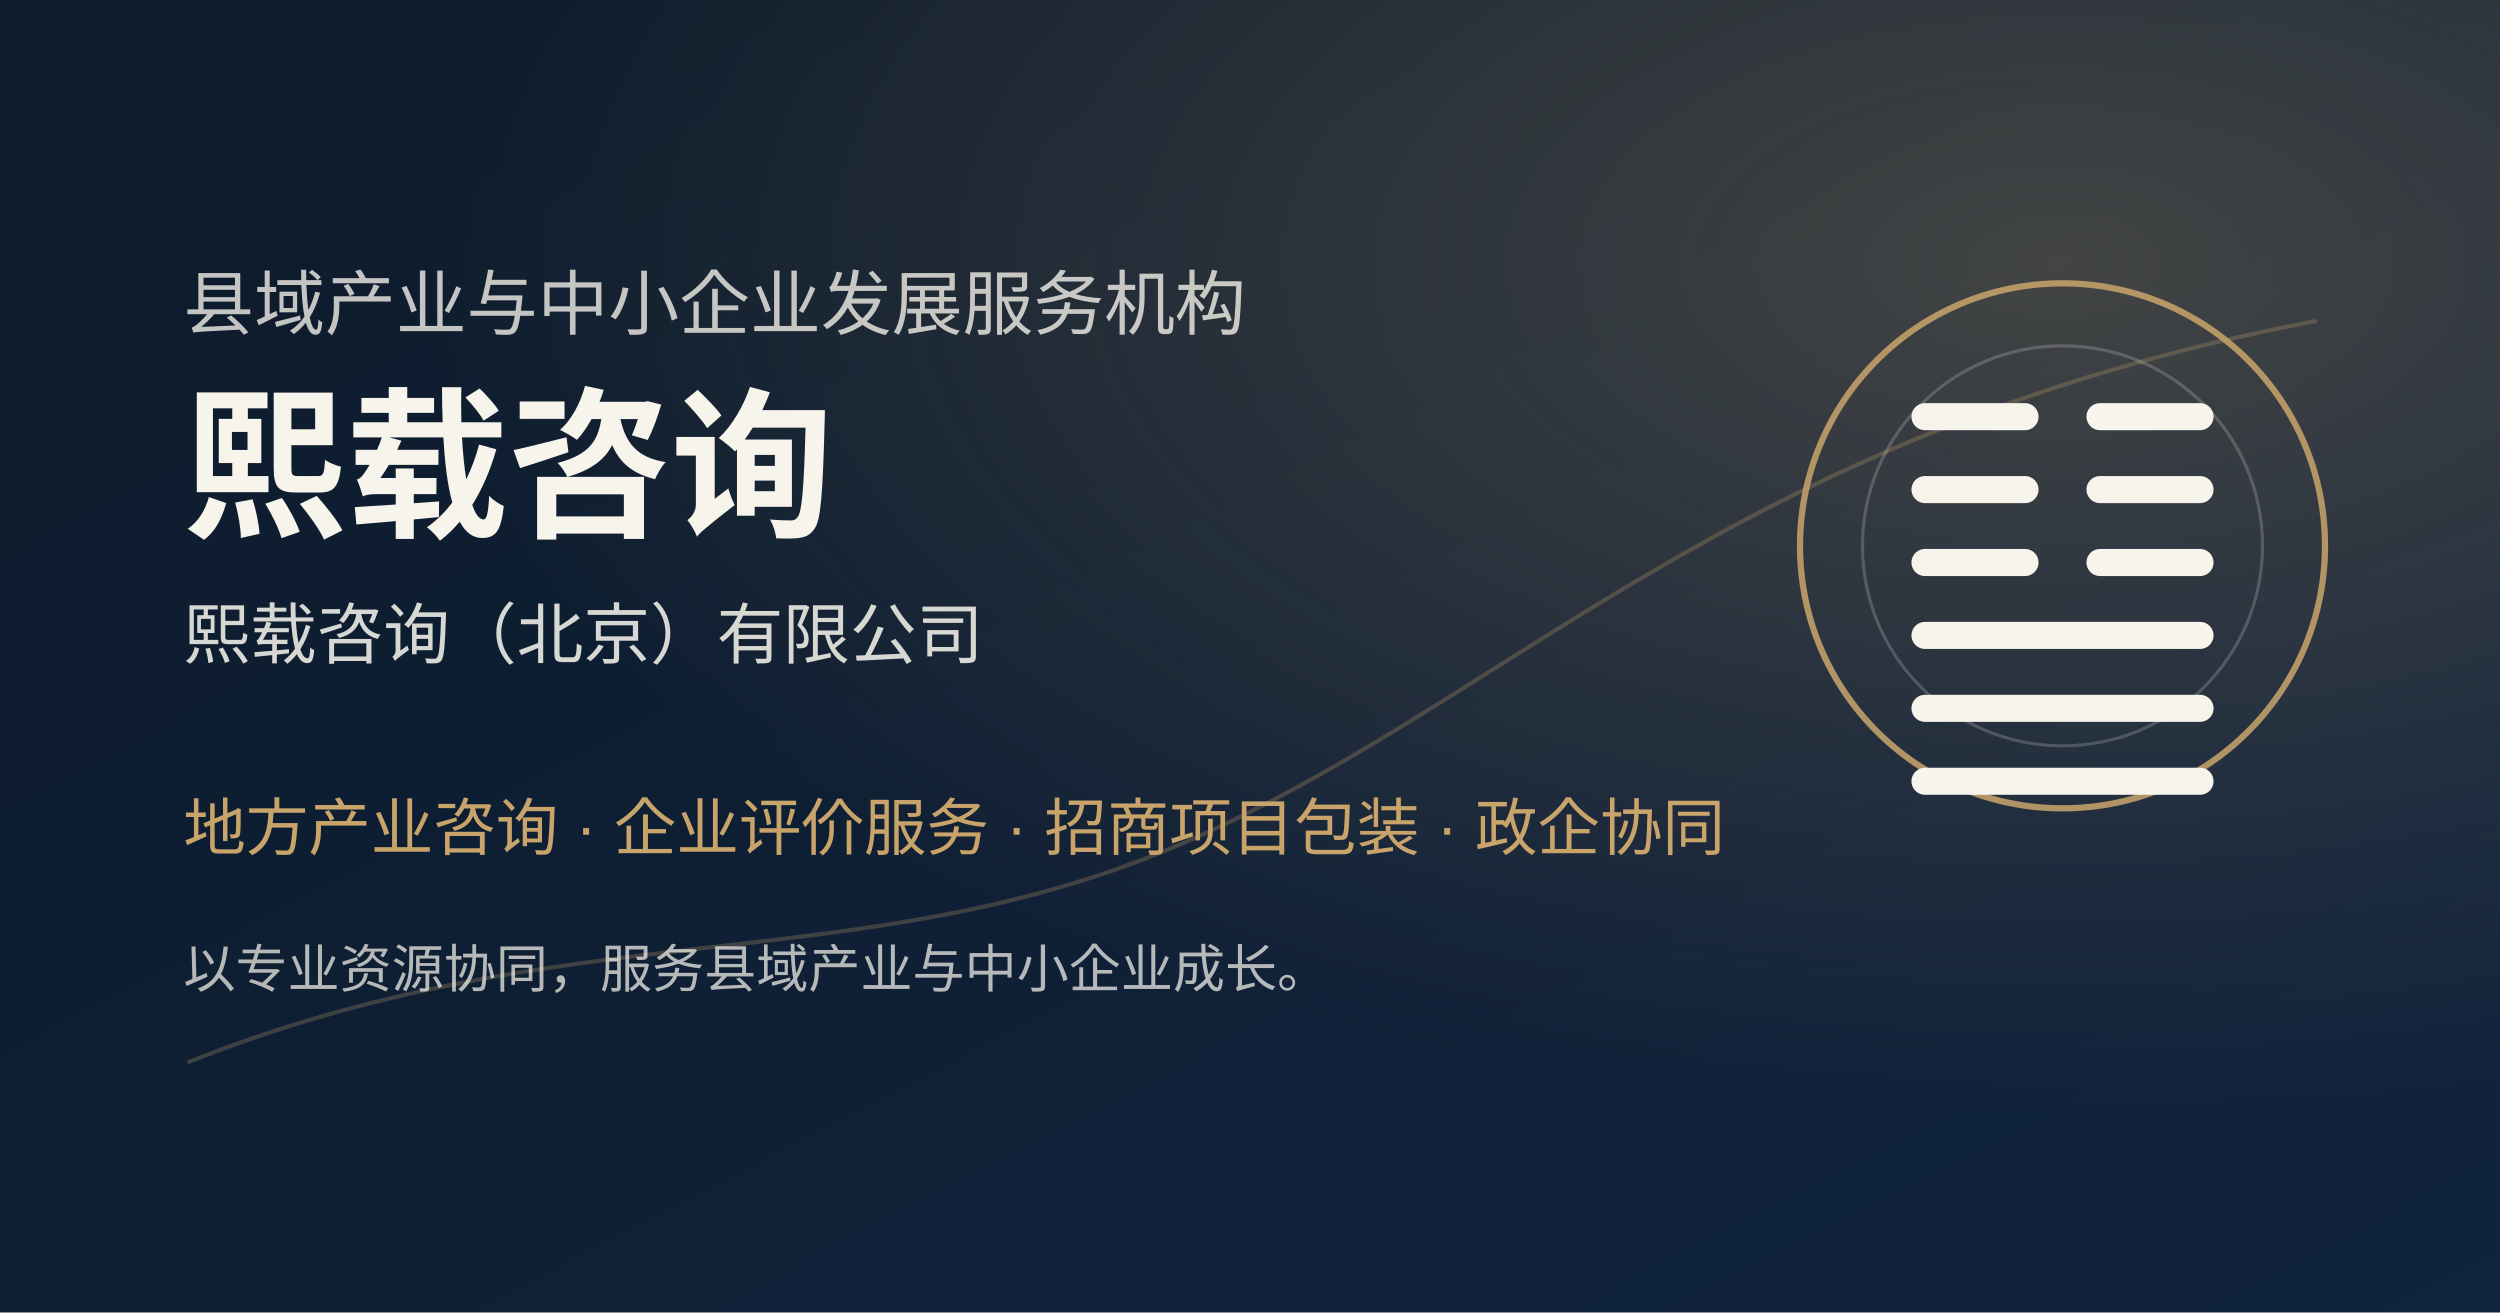
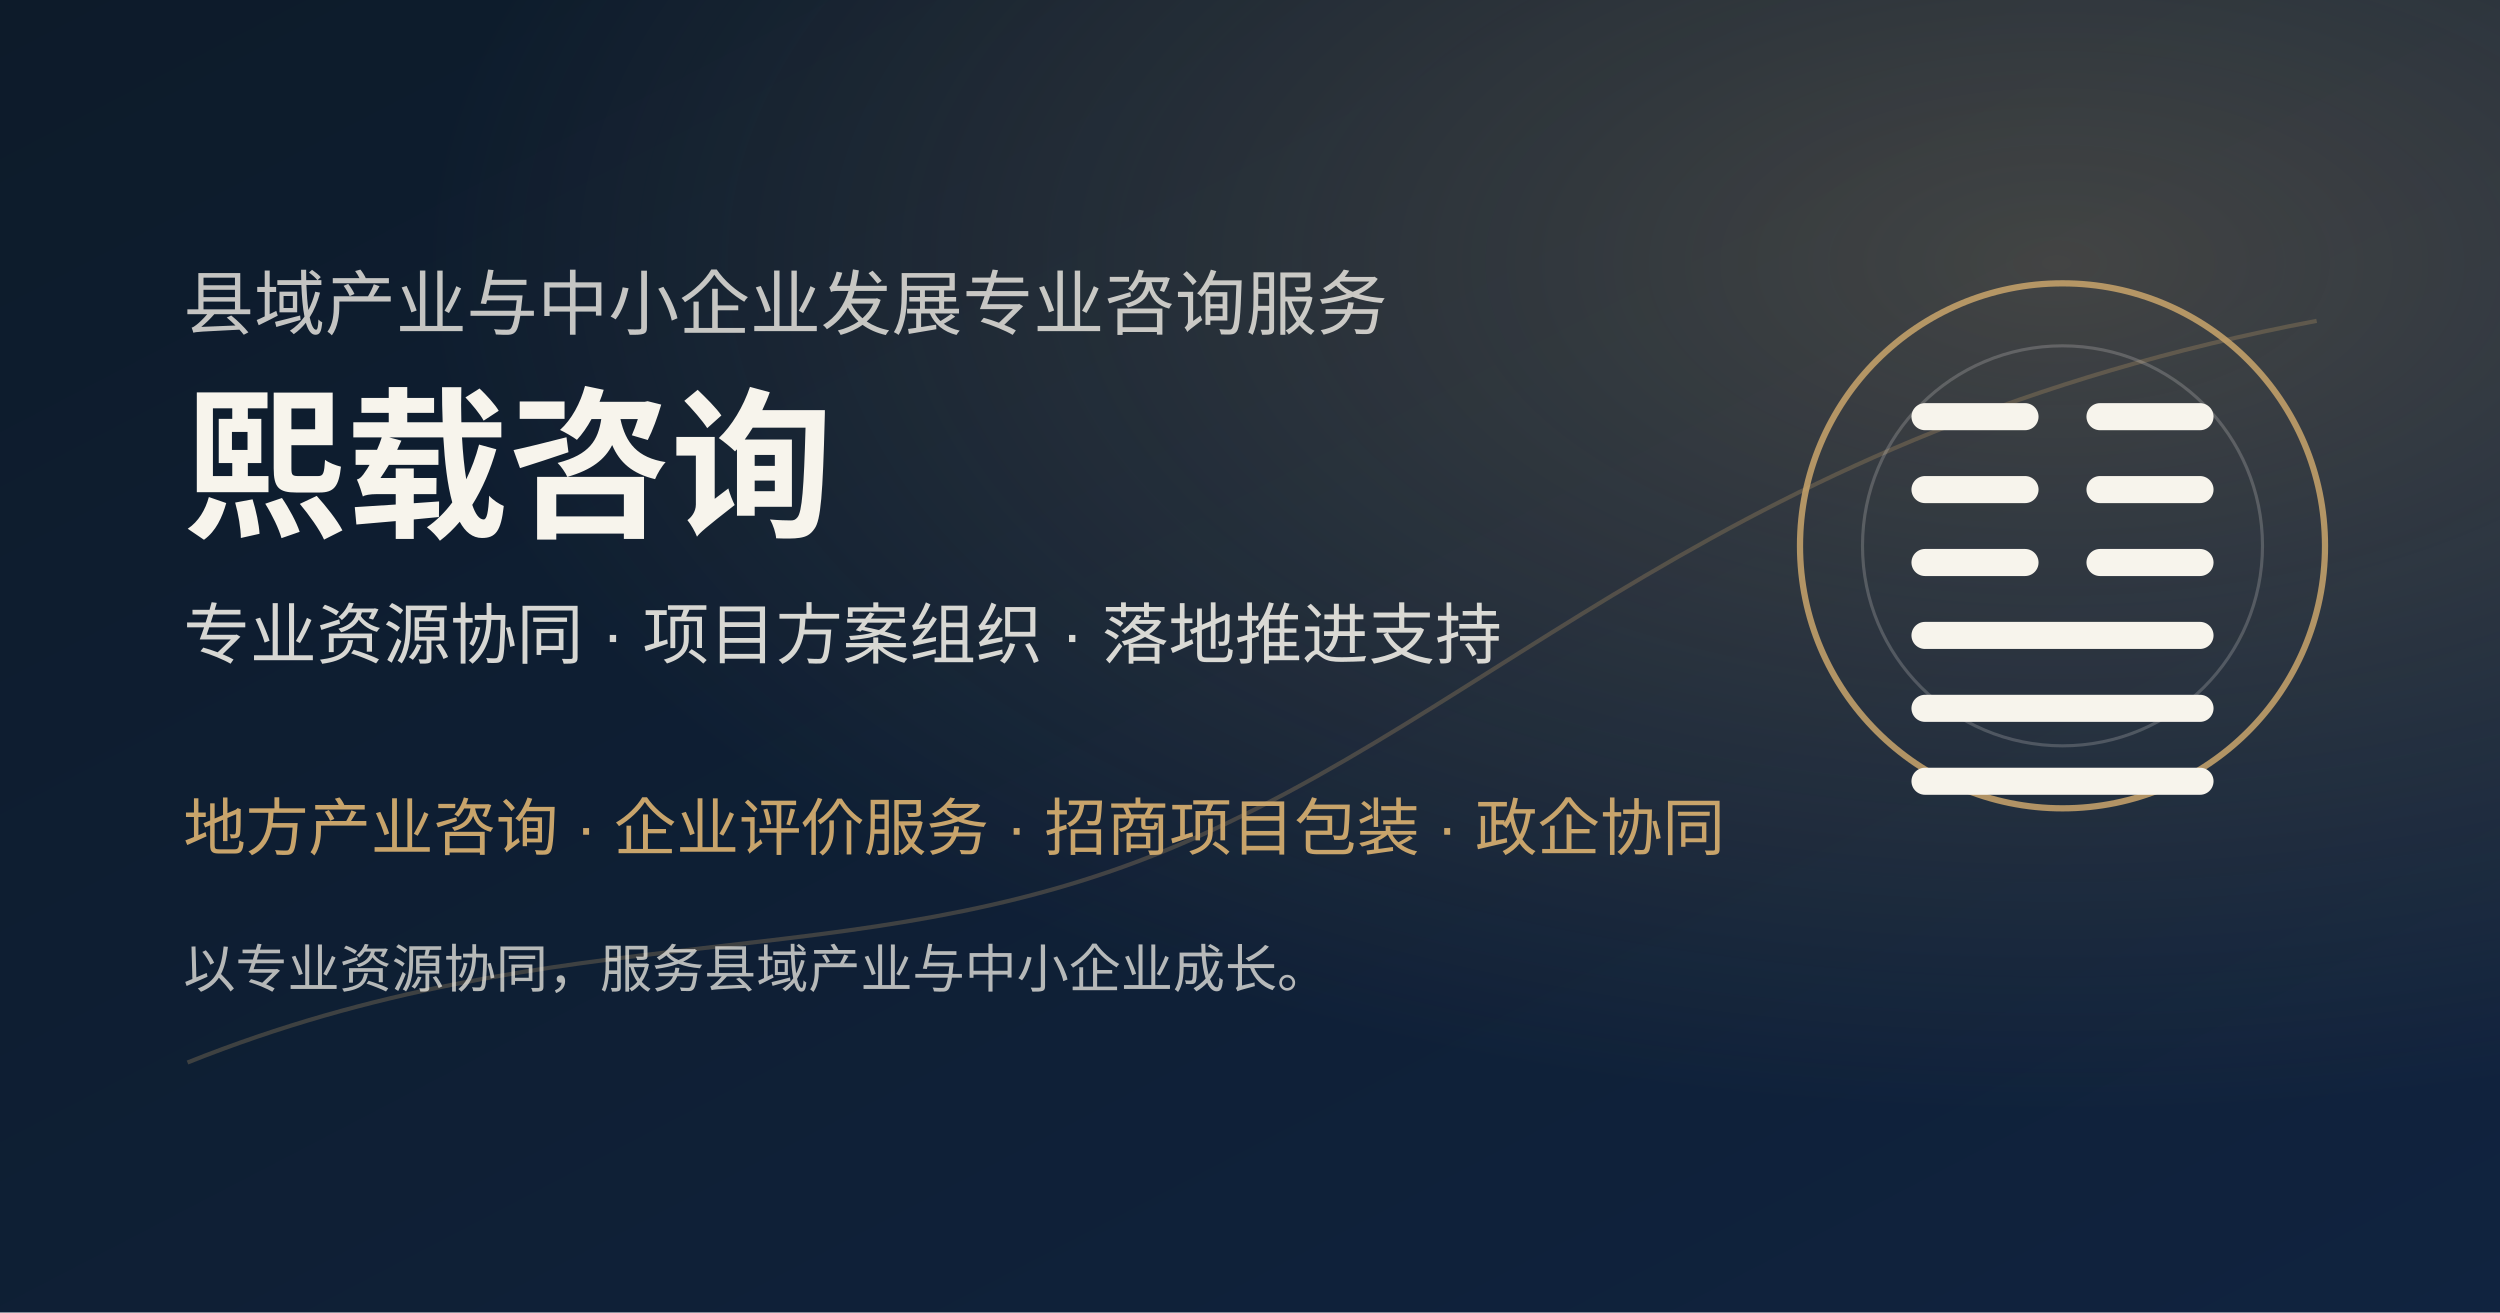
<svg xmlns="http://www.w3.org/2000/svg" width="1200" height="630" viewBox="0 0 1200 630" role="img" aria-labelledby="title desc">
  <defs>
    <linearGradient id="bg" x1="0" y1="0" x2="1" y2="1">
      <stop offset="0" stop-color="#0D1B2A" />
      <stop offset="1" stop-color="#10233F" />
    </linearGradient>
    <radialGradient id="glow" cx="82%" cy="20%" r="65%">
      <stop offset="0" stop-color="#C8A46B" stop-opacity="0.28" />
      <stop offset="1" stop-color="#C8A46B" stop-opacity="0" />
    </radialGradient>
  </defs>
  <rect width="1200" height="630" fill="url(#bg)" />
  <rect width="1200" height="630" fill="url(#glow)" />
  <path d="M90 510 C270 438 410 470 560 408 C720 342 828 208 1112 154" fill="none" stroke="#C8A46B" stroke-width="2" stroke-opacity="0.26" />
  <g transform="translate(860 132)">
    <circle cx="130" cy="130" r="126" fill="none" stroke="#C8A46B" stroke-width="3" stroke-opacity="0.86" />
    <circle cx="130" cy="130" r="96" fill="none" stroke="#F7F4EC" stroke-width="1.5" stroke-opacity="0.2" />
    <g stroke="#F7F4EC" stroke-width="13" stroke-linecap="round">
      <line x1="64" y1="68" x2="112" y2="68" />
      <line x1="148" y1="68" x2="196" y2="68" />
      <line x1="64" y1="103" x2="112" y2="103" />
      <line x1="148" y1="103" x2="196" y2="103" />
      <line x1="64" y1="138" x2="112" y2="138" />
      <line x1="148" y1="138" x2="196" y2="138" />
      <line x1="64" y1="173" x2="196" y2="173" />
      <line x1="64" y1="208" x2="196" y2="208" />
      <line x1="64" y1="243" x2="196" y2="243" />
    </g>
  </g>
  <g fill="#F7F4EC">
-     <text x="88" y="158" font-size="34" font-family="Noto Sans SC, Microsoft YaHei, Arial, sans-serif" opacity="0.78">县域产业与中小企业发展服务机构</text>
+     <text x="88" y="158" font-size="34" font-family="Noto Sans SC, Microsoft YaHei, Arial, sans-serif" opacity="0.78">县域产业与中小企业发展专业咨询服务</text>
    <text x="88" y="252" font-size="78" font-weight="700" font-family="Noto Serif SC, Source Han Serif SC, SimSun, serif">熙载咨询</text>
-     <text x="88" y="316" font-size="32" font-family="Noto Sans SC, Microsoft YaHei, Arial, sans-serif" opacity="0.86">熙载咨询（北京）有限公司</text>
+     <text x="88" y="316" font-size="32" font-family="Noto Sans SC, Microsoft YaHei, Arial, sans-serif" opacity="0.86">专业资源协同 · 项目方案组织 · 落地推进支持</text>
    <text x="88" y="408" font-size="30" font-family="Noto Sans SC, Microsoft YaHei, Arial, sans-serif" fill="#C8A46B">地方产业咨询 · 企业评价服务 · 招商项目包装 · 政企协同</text>
    <text x="88" y="474" font-size="25" font-family="Noto Sans SC, Microsoft YaHei, Arial, sans-serif" opacity="0.72">以专业资源协同，服务县域产业与中小企业成长。</text>
  </g>
</svg>
